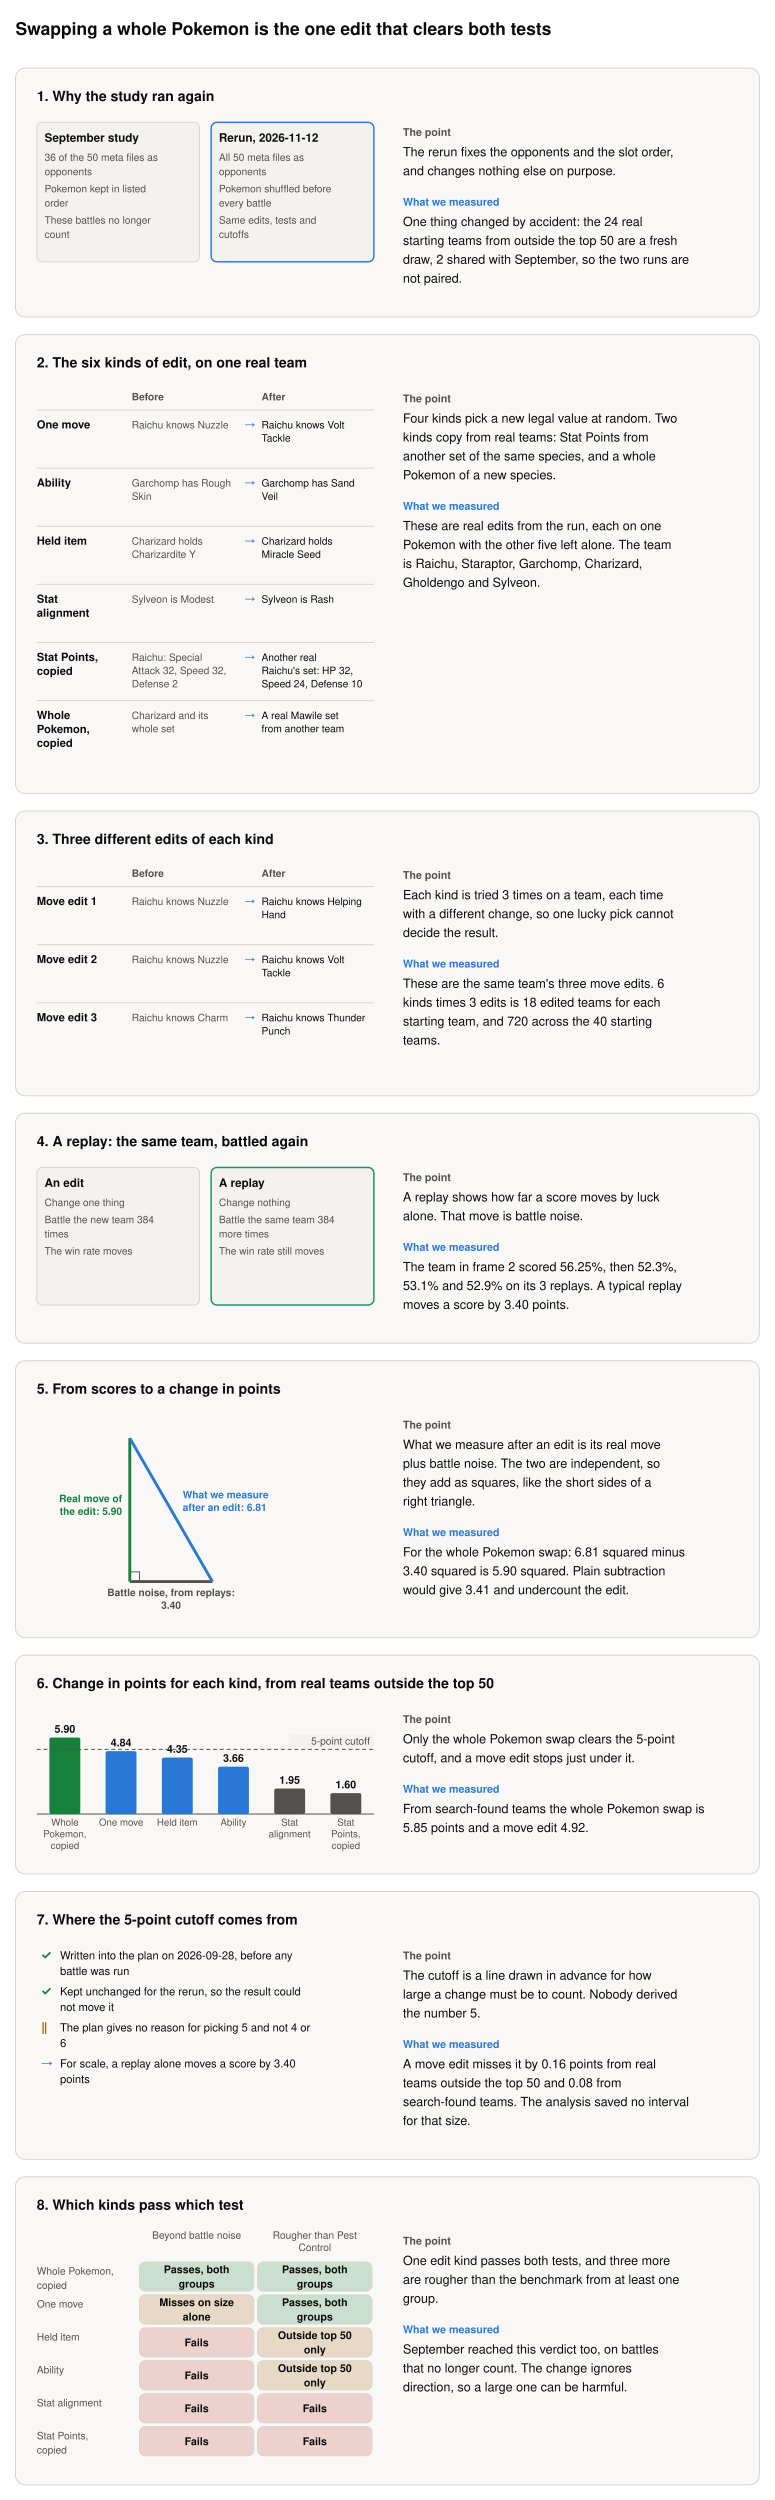
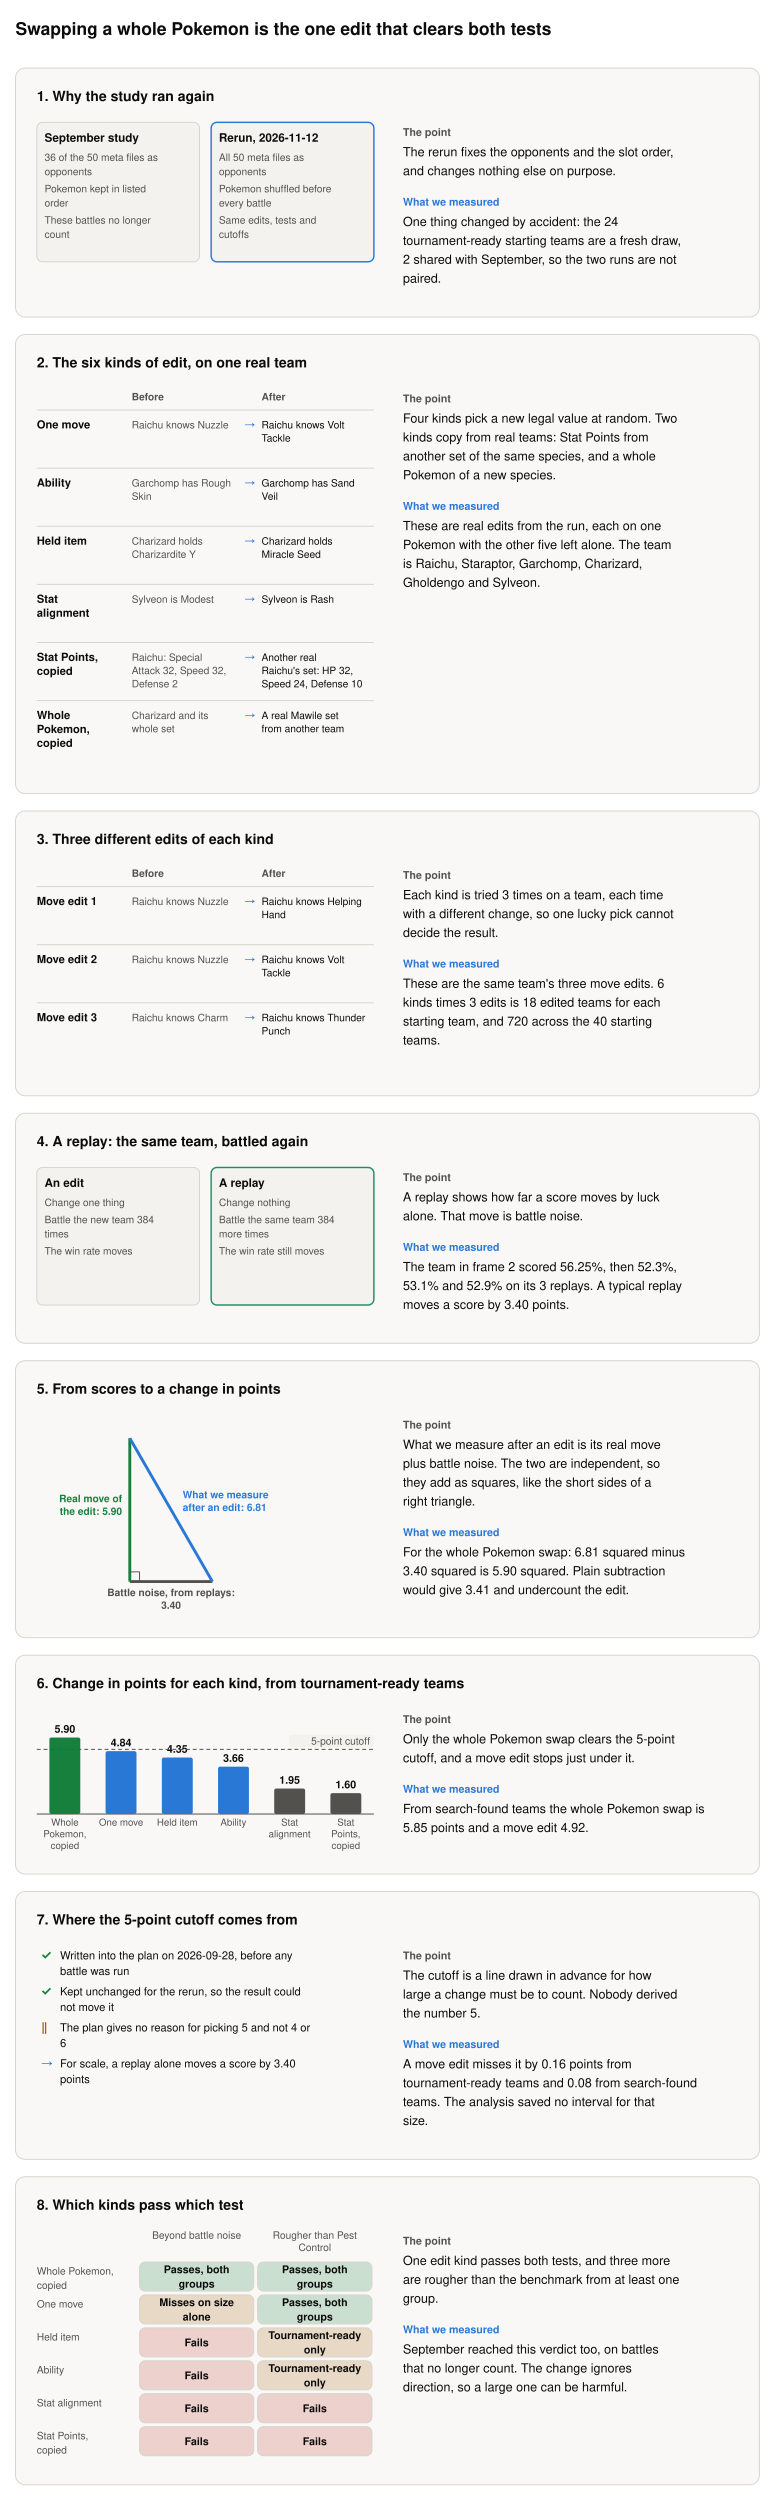
<svg xmlns="http://www.w3.org/2000/svg" width="800" height="2581" viewBox="0 0 800 2581" font-family="-apple-system, BlinkMacSystemFont, &quot;Segoe UI&quot;, Helvetica, Arial, sans-serif" role="img">
  <text x="16.0" y="36.0" font-size="18" fill="#0b0b0b" text-anchor="start" font-weight="650">Swapping a whole Pokemon is the one edit that clears both tests</text>
  <rect x="16.0" y="70.3" width="768.0" height="257.0" rx="10" fill="#f3f2ee" fill-opacity="0.55" stroke="#d5d4cd" stroke-width="1" />
  <text x="38.0" y="104.3" font-size="14.5" fill="#0b0b0b" text-anchor="start" font-weight="650">1. Why the study ran again</text>
  <rect x="38.0" y="126.3" width="168.0" height="144.0" rx="6" fill="#f3f2ee" fill-opacity="1.0" stroke="#d5d4cd" stroke-width="1" />
  <text x="46.0" y="146.3" font-size="12" fill="#0b0b0b" text-anchor="start" font-weight="650">September study</text>
  <text x="46.0" y="166.1" font-size="10.5" fill="#52514e" text-anchor="start">36 of the 50 meta files as</text>
  <text x="46.0" y="180.8" font-size="10.5" fill="#52514e" text-anchor="start">opponents</text>
  <text x="46.0" y="198.5" font-size="10.5" fill="#52514e" text-anchor="start">Pokemon kept in listed</text>
  <text x="46.0" y="213.2" font-size="10.5" fill="#52514e" text-anchor="start">order</text>
  <text x="46.0" y="230.9" font-size="10.5" fill="#52514e" text-anchor="start">These battles no longer</text>
  <text x="46.0" y="245.6" font-size="10.5" fill="#52514e" text-anchor="start">count</text>
  <rect x="218.0" y="126.3" width="168.0" height="144.0" rx="6" fill="#f3f2ee" fill-opacity="1.0" stroke="#2a78d6" stroke-width="1.5" />
  <text x="226.0" y="146.3" font-size="12" fill="#0b0b0b" text-anchor="start" font-weight="650">Rerun, 2026-11-12</text>
  <text x="226.0" y="166.1" font-size="10.5" fill="#52514e" text-anchor="start">All 50 meta files as</text>
  <text x="226.0" y="180.8" font-size="10.5" fill="#52514e" text-anchor="start">opponents</text>
  <text x="226.0" y="198.5" font-size="10.5" fill="#52514e" text-anchor="start">Pokemon shuffled before</text>
  <text x="226.0" y="213.2" font-size="10.5" fill="#52514e" text-anchor="start">every battle</text>
  <text x="226.0" y="230.9" font-size="10.5" fill="#52514e" text-anchor="start">Same edits, tests and</text>
  <text x="226.0" y="245.6" font-size="10.5" fill="#52514e" text-anchor="start">cutoffs</text>
  <text x="416.0" y="140.3" font-size="11" fill="#52514e" text-anchor="start" font-weight="650">The point</text>
  <text x="416.0" y="161.3" font-size="13" fill="#0b0b0b" text-anchor="start">The rerun fixes the opponents and the slot order,</text>
  <text x="416.0" y="180.8" font-size="13" fill="#0b0b0b" text-anchor="start">and changes nothing else on purpose.</text>
  <text x="416.0" y="212.3" font-size="11" fill="#2a78d6" text-anchor="start" font-weight="650">What we measured</text>
-   <text x="416.0" y="233.3" font-size="13" fill="#0b0b0b" text-anchor="start">One thing changed by accident: the 24 real</text>
-   <text x="416.0" y="252.8" font-size="13" fill="#0b0b0b" text-anchor="start">starting teams from outside the top 50 are a fresh</text>
-   <text x="416.0" y="272.3" font-size="13" fill="#0b0b0b" text-anchor="start">draw, 2 shared with September, so the two runs are</text>
-   <text x="416.0" y="291.8" font-size="13" fill="#0b0b0b" text-anchor="start">not paired.</text>
+   <text x="416.0" y="233.3" font-size="13" fill="#0b0b0b" text-anchor="start">One thing changed by accident: the 24</text>
+   <text x="416.0" y="252.8" font-size="13" fill="#0b0b0b" text-anchor="start">tournament-ready starting teams are a fresh draw,</text>
+   <text x="416.0" y="272.3" font-size="13" fill="#0b0b0b" text-anchor="start">2 shared with September, so the two runs are not</text>
+   <text x="416.0" y="291.8" font-size="13" fill="#0b0b0b" text-anchor="start">paired.</text>
  <rect x="16.0" y="345.3" width="768.0" height="474.0" rx="10" fill="#f3f2ee" fill-opacity="0.55" stroke="#d5d4cd" stroke-width="1" />
  <text x="38.0" y="379.3" font-size="14.5" fill="#0b0b0b" text-anchor="start" font-weight="650">2. The six kinds of edit, on one real team</text>
  <text x="136.0" y="413.3" font-size="10.5" fill="#52514e" text-anchor="start" font-weight="650">Before</text>
  <text x="270.0" y="413.3" font-size="10.5" fill="#52514e" text-anchor="start" font-weight="650">After</text>
  <path d="M38 423.3H386" fill="none" stroke="#d5d4cd" stroke-width="1" stroke-linejoin="round" />
  <text x="38.0" y="442.3" font-size="11.5" fill="#0b0b0b" text-anchor="start" font-weight="650">One move</text>
  <text x="136.0" y="442.3" font-size="10.5" fill="#52514e" text-anchor="start">Raichu knows Nuzzle</text>
  <text x="252.0" y="442.3" font-size="12" fill="#2a78d6" text-anchor="start" font-weight="650">→</text>
  <text x="270.0" y="442.3" font-size="10.5" fill="#0b0b0b" text-anchor="start">Raichu knows Volt</text>
  <text x="270.0" y="455.9" font-size="10.5" fill="#0b0b0b" text-anchor="start">Tackle</text>
  <path d="M38 483.3H386" fill="none" stroke="#d5d4cd" stroke-width="1" stroke-linejoin="round" />
  <text x="38.0" y="502.3" font-size="11.5" fill="#0b0b0b" text-anchor="start" font-weight="650">Ability</text>
  <text x="136.0" y="502.3" font-size="10.5" fill="#52514e" text-anchor="start">Garchomp has Rough</text>
  <text x="136.0" y="516.0" font-size="10.5" fill="#52514e" text-anchor="start">Skin</text>
  <text x="252.0" y="502.3" font-size="12" fill="#2a78d6" text-anchor="start" font-weight="650">→</text>
  <text x="270.0" y="502.3" font-size="10.5" fill="#0b0b0b" text-anchor="start">Garchomp has Sand</text>
  <text x="270.0" y="516.0" font-size="10.5" fill="#0b0b0b" text-anchor="start">Veil</text>
  <path d="M38 543.3H386" fill="none" stroke="#d5d4cd" stroke-width="1" stroke-linejoin="round" />
  <text x="38.0" y="562.3" font-size="11.5" fill="#0b0b0b" text-anchor="start" font-weight="650">Held item</text>
  <text x="136.0" y="562.3" font-size="10.5" fill="#52514e" text-anchor="start">Charizard holds</text>
  <text x="136.0" y="575.9" font-size="10.5" fill="#52514e" text-anchor="start">Charizardite Y</text>
  <text x="252.0" y="562.3" font-size="12" fill="#2a78d6" text-anchor="start" font-weight="650">→</text>
  <text x="270.0" y="562.3" font-size="10.5" fill="#0b0b0b" text-anchor="start">Charizard holds</text>
  <text x="270.0" y="575.9" font-size="10.5" fill="#0b0b0b" text-anchor="start">Miracle Seed</text>
  <path d="M38 603.3H386" fill="none" stroke="#d5d4cd" stroke-width="1" stroke-linejoin="round" />
  <text x="38.0" y="622.3" font-size="11.5" fill="#0b0b0b" text-anchor="start" font-weight="650">Stat</text>
  <text x="38.0" y="636.7" font-size="11.5" fill="#0b0b0b" text-anchor="start" font-weight="650">alignment</text>
  <text x="136.0" y="622.3" font-size="10.5" fill="#52514e" text-anchor="start">Sylveon is Modest</text>
  <text x="252.0" y="622.3" font-size="12" fill="#2a78d6" text-anchor="start" font-weight="650">→</text>
  <text x="270.0" y="622.3" font-size="10.5" fill="#0b0b0b" text-anchor="start">Sylveon is Rash</text>
  <path d="M38 663.3H386" fill="none" stroke="#d5d4cd" stroke-width="1" stroke-linejoin="round" />
  <text x="38.0" y="682.3" font-size="11.5" fill="#0b0b0b" text-anchor="start" font-weight="650">Stat Points,</text>
  <text x="38.0" y="696.7" font-size="11.5" fill="#0b0b0b" text-anchor="start" font-weight="650">copied</text>
  <text x="136.0" y="682.3" font-size="10.5" fill="#52514e" text-anchor="start">Raichu: Special</text>
  <text x="136.0" y="695.9" font-size="10.5" fill="#52514e" text-anchor="start">Attack 32, Speed 32,</text>
  <text x="136.0" y="709.6" font-size="10.5" fill="#52514e" text-anchor="start">Defense 2</text>
  <text x="252.0" y="682.3" font-size="12" fill="#2a78d6" text-anchor="start" font-weight="650">→</text>
  <text x="270.0" y="682.3" font-size="10.5" fill="#0b0b0b" text-anchor="start">Another real</text>
  <text x="270.0" y="695.9" font-size="10.5" fill="#0b0b0b" text-anchor="start">Raichu's set: HP 32,</text>
  <text x="270.0" y="709.6" font-size="10.5" fill="#0b0b0b" text-anchor="start">Speed 24, Defense 10</text>
  <path d="M38 723.3H386" fill="none" stroke="#d5d4cd" stroke-width="1" stroke-linejoin="round" />
  <text x="38.0" y="742.3" font-size="11.5" fill="#0b0b0b" text-anchor="start" font-weight="650">Whole</text>
  <text x="38.0" y="756.7" font-size="11.5" fill="#0b0b0b" text-anchor="start" font-weight="650">Pokemon,</text>
  <text x="38.0" y="771.0" font-size="11.5" fill="#0b0b0b" text-anchor="start" font-weight="650">copied</text>
  <text x="136.0" y="742.3" font-size="10.5" fill="#52514e" text-anchor="start">Charizard and its</text>
  <text x="136.0" y="755.9" font-size="10.5" fill="#52514e" text-anchor="start">whole set</text>
  <text x="252.0" y="742.3" font-size="12" fill="#2a78d6" text-anchor="start" font-weight="650">→</text>
  <text x="270.0" y="742.3" font-size="10.5" fill="#0b0b0b" text-anchor="start">A real Mawile set</text>
  <text x="270.0" y="755.9" font-size="10.5" fill="#0b0b0b" text-anchor="start">from another team</text>
  <text x="416.0" y="415.3" font-size="11" fill="#52514e" text-anchor="start" font-weight="650">The point</text>
  <text x="416.0" y="436.3" font-size="13" fill="#0b0b0b" text-anchor="start">Four kinds pick a new legal value at random. Two</text>
  <text x="416.0" y="455.8" font-size="13" fill="#0b0b0b" text-anchor="start">kinds copy from real teams: Stat Points from</text>
  <text x="416.0" y="475.3" font-size="13" fill="#0b0b0b" text-anchor="start">another set of the same species, and a whole</text>
  <text x="416.0" y="494.8" font-size="13" fill="#0b0b0b" text-anchor="start">Pokemon of a new species.</text>
  <text x="416.0" y="526.3" font-size="11" fill="#2a78d6" text-anchor="start" font-weight="650">What we measured</text>
  <text x="416.0" y="547.3" font-size="13" fill="#0b0b0b" text-anchor="start">These are real edits from the run, each on one</text>
  <text x="416.0" y="566.8" font-size="13" fill="#0b0b0b" text-anchor="start">Pokemon with the other five left alone. The team</text>
  <text x="416.0" y="586.3" font-size="13" fill="#0b0b0b" text-anchor="start">is Raichu, Staraptor, Garchomp, Charizard,</text>
  <text x="416.0" y="605.8" font-size="13" fill="#0b0b0b" text-anchor="start">Gholdengo and Sylveon.</text>
  <rect x="16.0" y="837.3" width="768.0" height="294.0" rx="10" fill="#f3f2ee" fill-opacity="0.55" stroke="#d5d4cd" stroke-width="1" />
  <text x="38.0" y="871.3" font-size="14.5" fill="#0b0b0b" text-anchor="start" font-weight="650">3. Three different edits of each kind</text>
  <text x="136.0" y="905.3" font-size="10.5" fill="#52514e" text-anchor="start" font-weight="650">Before</text>
  <text x="270.0" y="905.3" font-size="10.5" fill="#52514e" text-anchor="start" font-weight="650">After</text>
  <path d="M38 915.3H386" fill="none" stroke="#d5d4cd" stroke-width="1" stroke-linejoin="round" />
  <text x="38.0" y="934.3" font-size="11.5" fill="#0b0b0b" text-anchor="start" font-weight="650">Move edit 1</text>
  <text x="136.0" y="934.3" font-size="10.5" fill="#52514e" text-anchor="start">Raichu knows Nuzzle</text>
  <text x="252.0" y="934.3" font-size="12" fill="#2a78d6" text-anchor="start" font-weight="650">→</text>
  <text x="270.0" y="934.3" font-size="10.5" fill="#0b0b0b" text-anchor="start">Raichu knows Helping</text>
  <text x="270.0" y="947.9" font-size="10.5" fill="#0b0b0b" text-anchor="start">Hand</text>
  <path d="M38 975.3H386" fill="none" stroke="#d5d4cd" stroke-width="1" stroke-linejoin="round" />
  <text x="38.0" y="994.3" font-size="11.5" fill="#0b0b0b" text-anchor="start" font-weight="650">Move edit 2</text>
  <text x="136.0" y="994.3" font-size="10.5" fill="#52514e" text-anchor="start">Raichu knows Nuzzle</text>
  <text x="252.0" y="994.3" font-size="12" fill="#2a78d6" text-anchor="start" font-weight="650">→</text>
  <text x="270.0" y="994.3" font-size="10.5" fill="#0b0b0b" text-anchor="start">Raichu knows Volt</text>
  <text x="270.0" y="1007.9" font-size="10.5" fill="#0b0b0b" text-anchor="start">Tackle</text>
  <path d="M38 1035.3H386" fill="none" stroke="#d5d4cd" stroke-width="1" stroke-linejoin="round" />
  <text x="38.0" y="1054.3" font-size="11.5" fill="#0b0b0b" text-anchor="start" font-weight="650">Move edit 3</text>
  <text x="136.0" y="1054.3" font-size="10.5" fill="#52514e" text-anchor="start">Raichu knows Charm</text>
  <text x="252.0" y="1054.3" font-size="12" fill="#2a78d6" text-anchor="start" font-weight="650">→</text>
  <text x="270.0" y="1054.3" font-size="10.5" fill="#0b0b0b" text-anchor="start">Raichu knows Thunder</text>
  <text x="270.0" y="1068.0" font-size="10.5" fill="#0b0b0b" text-anchor="start">Punch</text>
  <text x="416.0" y="907.3" font-size="11" fill="#52514e" text-anchor="start" font-weight="650">The point</text>
  <text x="416.0" y="928.3" font-size="13" fill="#0b0b0b" text-anchor="start">Each kind is tried 3 times on a team, each time</text>
  <text x="416.0" y="947.8" font-size="13" fill="#0b0b0b" text-anchor="start">with a different change, so one lucky pick cannot</text>
  <text x="416.0" y="967.3" font-size="13" fill="#0b0b0b" text-anchor="start">decide the result.</text>
  <text x="416.0" y="998.8" font-size="11" fill="#2a78d6" text-anchor="start" font-weight="650">What we measured</text>
  <text x="416.0" y="1019.8" font-size="13" fill="#0b0b0b" text-anchor="start">These are the same team's three move edits. 6</text>
  <text x="416.0" y="1039.3" font-size="13" fill="#0b0b0b" text-anchor="start">kinds times 3 edits is 18 edited teams for each</text>
  <text x="416.0" y="1058.8" font-size="13" fill="#0b0b0b" text-anchor="start">starting team, and 720 across the 40 starting</text>
  <text x="416.0" y="1078.3" font-size="13" fill="#0b0b0b" text-anchor="start">teams.</text>
  <rect x="16.0" y="1149.3" width="768.0" height="237.5" rx="10" fill="#f3f2ee" fill-opacity="0.55" stroke="#d5d4cd" stroke-width="1" />
  <text x="38.0" y="1183.3" font-size="14.5" fill="#0b0b0b" text-anchor="start" font-weight="650">4. A replay: the same team, battled again</text>
  <rect x="38.0" y="1205.3" width="168.0" height="142.0" rx="6" fill="#f3f2ee" fill-opacity="1.0" stroke="#d5d4cd" stroke-width="1" />
  <text x="46.0" y="1225.3" font-size="12" fill="#0b0b0b" text-anchor="start" font-weight="650">An edit</text>
  <text x="46.0" y="1245.1" font-size="10.5" fill="#52514e" text-anchor="start">Change one thing</text>
  <text x="46.0" y="1262.8" font-size="10.5" fill="#52514e" text-anchor="start">Battle the new team 384</text>
  <text x="46.0" y="1277.5" font-size="10.5" fill="#52514e" text-anchor="start">times</text>
  <text x="46.0" y="1295.2" font-size="10.5" fill="#52514e" text-anchor="start">The win rate moves</text>
  <rect x="218.0" y="1205.3" width="168.0" height="142.0" rx="6" fill="#f3f2ee" fill-opacity="1.0" stroke="#14946a" stroke-width="1.5" />
  <text x="226.0" y="1225.3" font-size="12" fill="#0b0b0b" text-anchor="start" font-weight="650">A replay</text>
  <text x="226.0" y="1245.1" font-size="10.5" fill="#52514e" text-anchor="start">Change nothing</text>
  <text x="226.0" y="1262.8" font-size="10.5" fill="#52514e" text-anchor="start">Battle the same team 384</text>
  <text x="226.0" y="1277.5" font-size="10.5" fill="#52514e" text-anchor="start">more times</text>
  <text x="226.0" y="1295.2" font-size="10.5" fill="#52514e" text-anchor="start">The win rate still moves</text>
  <text x="416.0" y="1219.3" font-size="11" fill="#52514e" text-anchor="start" font-weight="650">The point</text>
  <text x="416.0" y="1240.3" font-size="13" fill="#0b0b0b" text-anchor="start">A replay shows how far a score moves by luck</text>
  <text x="416.0" y="1259.8" font-size="13" fill="#0b0b0b" text-anchor="start">alone. That move is battle noise.</text>
  <text x="416.0" y="1291.3" font-size="11" fill="#2a78d6" text-anchor="start" font-weight="650">What we measured</text>
  <text x="416.0" y="1312.3" font-size="13" fill="#0b0b0b" text-anchor="start">The team in frame 2 scored 56.25%, then 52.3%,</text>
  <text x="416.0" y="1331.8" font-size="13" fill="#0b0b0b" text-anchor="start">53.1% and 52.9% on its 3 replays. A typical replay</text>
  <text x="416.0" y="1351.3" font-size="13" fill="#0b0b0b" text-anchor="start">moves a score by 3.40 points.</text>
  <rect x="16.0" y="1404.8" width="768.0" height="286.0" rx="10" fill="#f3f2ee" fill-opacity="0.55" stroke="#d5d4cd" stroke-width="1" />
  <text x="38.0" y="1438.8" font-size="14.5" fill="#0b0b0b" text-anchor="start" font-weight="650">5. From scores to a change in points</text>
  <path d="M134 1632.8H219.288" fill="none" stroke="#52514e" stroke-width="3" stroke-linejoin="round" />
  <path d="M134 1632.8V1484.8" fill="none" stroke="#16803c" stroke-width="3" stroke-linejoin="round" />
  <path d="M134 1484.8L219.288 1632.8" fill="none" stroke="#2a78d6" stroke-width="3" stroke-linejoin="round" />
  <path d="M144 1632.8V1622.8H134" fill="none" stroke="#52514e" stroke-width="1" stroke-linejoin="round" />
  <text x="176.6" y="1647.8" font-size="10.5" fill="#52514e" text-anchor="middle" font-weight="650">Battle noise, from replays:</text>
  <text x="176.6" y="1660.9" font-size="10.5" fill="#52514e" text-anchor="middle" font-weight="650">3.40</text>
  <text x="126.0" y="1550.8" font-size="10.5" fill="#16803c" text-anchor="end" font-weight="650">Real move of</text>
  <text x="126.0" y="1563.9" font-size="10.5" fill="#16803c" text-anchor="end" font-weight="650">the edit: 5.90</text>
  <text x="188.6" y="1546.8" font-size="10.5" fill="#2a78d6" text-anchor="start" font-weight="650">What we measure</text>
  <text x="188.6" y="1559.9" font-size="10.5" fill="#2a78d6" text-anchor="start" font-weight="650">after an edit: 6.81</text>
  <text x="416.0" y="1474.8" font-size="11" fill="#52514e" text-anchor="start" font-weight="650">The point</text>
  <text x="416.0" y="1495.8" font-size="13" fill="#0b0b0b" text-anchor="start">What we measure after an edit is its real move</text>
  <text x="416.0" y="1515.3" font-size="13" fill="#0b0b0b" text-anchor="start">plus battle noise. The two are independent, so</text>
  <text x="416.0" y="1534.8" font-size="13" fill="#0b0b0b" text-anchor="start">they add as squares, like the short sides of a</text>
  <text x="416.0" y="1554.3" font-size="13" fill="#0b0b0b" text-anchor="start">right triangle.</text>
  <text x="416.0" y="1585.8" font-size="11" fill="#2a78d6" text-anchor="start" font-weight="650">What we measured</text>
  <text x="416.0" y="1606.8" font-size="13" fill="#0b0b0b" text-anchor="start">For the whole Pokemon swap: 6.81 squared minus</text>
  <text x="416.0" y="1626.3" font-size="13" fill="#0b0b0b" text-anchor="start">3.40 squared is 5.90 squared. Plain subtraction</text>
  <text x="416.0" y="1645.8" font-size="13" fill="#0b0b0b" text-anchor="start">would give 3.41 and undercount the edit.</text>
  <rect x="16.0" y="1708.8" width="768.0" height="226.0" rx="10" fill="#f3f2ee" fill-opacity="0.55" stroke="#d5d4cd" stroke-width="1" />
-   <text x="38.0" y="1742.8" font-size="14.5" fill="#0b0b0b" text-anchor="start" font-weight="650">6. Change in points for each kind, from real teams outside the top 50</text>
+   <text x="38.0" y="1742.8" font-size="14.5" fill="#0b0b0b" text-anchor="start" font-weight="650">6. Change in points for each kind, from tournament-ready teams</text>
  <path d="M38 1872.8H386" fill="none" stroke="#52514e" stroke-width="1" stroke-linejoin="round" />
  <rect x="51.0" y="1793.8" width="31.9" height="79.0" rx="2" fill="#16803c" fill-opacity="1.0" stroke="none" stroke-width="1" />
  <text x="67.0" y="1788.8" font-size="11" fill="#0b0b0b" text-anchor="middle" font-weight="650">5.90</text>
  <text x="67.0" y="1884.8" font-size="10" fill="#52514e" text-anchor="middle">Whole</text>
  <text x="67.0" y="1896.8" font-size="10" fill="#52514e" text-anchor="middle">Pokemon,</text>
  <text x="67.0" y="1908.8" font-size="10" fill="#52514e" text-anchor="middle">copied</text>
  <rect x="109.0" y="1807.9" width="31.9" height="64.9" rx="2" fill="#2a78d6" fill-opacity="1.0" stroke="none" stroke-width="1" />
  <text x="125.0" y="1802.9" font-size="11" fill="#0b0b0b" text-anchor="middle" font-weight="650">4.84</text>
  <text x="125.0" y="1884.8" font-size="10" fill="#52514e" text-anchor="middle">One move</text>
  <rect x="167.1" y="1814.5" width="31.9" height="58.3" rx="2" fill="#2a78d6" fill-opacity="1.0" stroke="none" stroke-width="1" />
  <text x="183.0" y="1809.5" font-size="11" fill="#0b0b0b" text-anchor="middle" font-weight="650">4.35</text>
  <text x="183.0" y="1884.8" font-size="10" fill="#52514e" text-anchor="middle">Held item</text>
  <rect x="225.1" y="1823.9" width="31.9" height="48.9" rx="2" fill="#2a78d6" fill-opacity="1.0" stroke="none" stroke-width="1" />
  <text x="241.0" y="1818.9" font-size="11" fill="#0b0b0b" text-anchor="middle" font-weight="650">3.66</text>
  <text x="241.0" y="1884.8" font-size="10" fill="#52514e" text-anchor="middle">Ability</text>
  <rect x="283.1" y="1846.5" width="31.9" height="26.3" rx="2" fill="#52514e" fill-opacity="1.0" stroke="none" stroke-width="1" />
  <text x="299.0" y="1841.5" font-size="11" fill="#0b0b0b" text-anchor="middle" font-weight="650">1.95</text>
  <text x="299.0" y="1884.8" font-size="10" fill="#52514e" text-anchor="middle">Stat</text>
  <text x="299.0" y="1896.8" font-size="10" fill="#52514e" text-anchor="middle">alignment</text>
  <rect x="341.1" y="1851.2" width="31.9" height="21.6" rx="2" fill="#52514e" fill-opacity="1.0" stroke="none" stroke-width="1" />
  <text x="357.0" y="1846.2" font-size="11" fill="#0b0b0b" text-anchor="middle" font-weight="650">1.60</text>
  <text x="357.0" y="1884.8" font-size="10" fill="#52514e" text-anchor="middle">Stat</text>
  <text x="357.0" y="1896.8" font-size="10" fill="#52514e" text-anchor="middle">Points,</text>
  <text x="357.0" y="1908.8" font-size="10" fill="#52514e" text-anchor="middle">copied</text>
  <path d="M38 1806.06H386" fill="none" stroke="#52514e" stroke-width="1" stroke-linejoin="round" stroke-dasharray="4 3" />
  <rect x="298.2" y="1791.1" width="87.8" height="13.0" rx="3" fill="#f3f2ee" fill-opacity="0.9" stroke="none" stroke-width="1" />
  <text x="382.0" y="1801.1" font-size="10.5" fill="#52514e" text-anchor="end">5-point cutoff</text>
  <text x="416.0" y="1778.8" font-size="11" fill="#52514e" text-anchor="start" font-weight="650">The point</text>
  <text x="416.0" y="1799.8" font-size="13" fill="#0b0b0b" text-anchor="start">Only the whole Pokemon swap clears the 5-point</text>
  <text x="416.0" y="1819.3" font-size="13" fill="#0b0b0b" text-anchor="start">cutoff, and a move edit stops just under it.</text>
  <text x="416.0" y="1850.8" font-size="11" fill="#2a78d6" text-anchor="start" font-weight="650">What we measured</text>
  <text x="416.0" y="1871.8" font-size="13" fill="#0b0b0b" text-anchor="start">From search-found teams the whole Pokemon swap is</text>
  <text x="416.0" y="1891.3" font-size="13" fill="#0b0b0b" text-anchor="start">5.85 points and a move edit 4.92.</text>
  <rect x="16.0" y="1952.8" width="768.0" height="276.5" rx="10" fill="#f3f2ee" fill-opacity="0.55" stroke="#d5d4cd" stroke-width="1" />
  <text x="38.0" y="1986.8" font-size="14.5" fill="#0b0b0b" text-anchor="start" font-weight="650">7. Where the 5-point cutoff comes from</text>
  <text x="42.0" y="2022.8" font-size="13" fill="#16803c" text-anchor="start" font-weight="650">✓</text>
  <text x="62.0" y="2022.8" font-size="11.5" fill="#0b0b0b" text-anchor="start">Written into the plan on 2026-09-28, before any</text>
  <text x="62.0" y="2038.9" font-size="11.5" fill="#0b0b0b" text-anchor="start">battle was run</text>
  <text x="42.0" y="2060.0" font-size="13" fill="#16803c" text-anchor="start" font-weight="650">✓</text>
  <text x="62.0" y="2060.0" font-size="11.5" fill="#0b0b0b" text-anchor="start">Kept unchanged for the rerun, so the result could</text>
  <text x="62.0" y="2076.1" font-size="11.5" fill="#0b0b0b" text-anchor="start">not move it</text>
  <text x="42.0" y="2097.2" font-size="13" fill="#a16207" text-anchor="start" font-weight="650">‖</text>
  <text x="62.0" y="2097.2" font-size="11.5" fill="#0b0b0b" text-anchor="start">The plan gives no reason for picking 5 and not 4 or</text>
  <text x="62.0" y="2113.3" font-size="11.5" fill="#0b0b0b" text-anchor="start">6</text>
  <text x="42.0" y="2134.4" font-size="13" fill="#2a78d6" text-anchor="start" font-weight="650">→</text>
  <text x="62.0" y="2134.4" font-size="11.5" fill="#0b0b0b" text-anchor="start">For scale, a replay alone moves a score by 3.40</text>
  <text x="62.0" y="2150.5" font-size="11.5" fill="#0b0b0b" text-anchor="start">points</text>
  <text x="416.0" y="2022.8" font-size="11" fill="#52514e" text-anchor="start" font-weight="650">The point</text>
  <text x="416.0" y="2043.8" font-size="13" fill="#0b0b0b" text-anchor="start">The cutoff is a line drawn in advance for how</text>
  <text x="416.0" y="2063.3" font-size="13" fill="#0b0b0b" text-anchor="start">large a change must be to count. Nobody derived</text>
  <text x="416.0" y="2082.8" font-size="13" fill="#0b0b0b" text-anchor="start">the number 5.</text>
  <text x="416.0" y="2114.3" font-size="11" fill="#2a78d6" text-anchor="start" font-weight="650">What we measured</text>
-   <text x="416.0" y="2135.3" font-size="13" fill="#0b0b0b" text-anchor="start">A move edit misses it by 0.16 points from real</text>
-   <text x="416.0" y="2154.8" font-size="13" fill="#0b0b0b" text-anchor="start">teams outside the top 50 and 0.08 from</text>
-   <text x="416.0" y="2174.3" font-size="13" fill="#0b0b0b" text-anchor="start">search-found teams. The analysis saved no interval</text>
-   <text x="416.0" y="2193.8" font-size="13" fill="#0b0b0b" text-anchor="start">for that size.</text>
+   <text x="416.0" y="2135.3" font-size="13" fill="#0b0b0b" text-anchor="start">A move edit misses it by 0.16 points from</text>
+   <text x="416.0" y="2154.8" font-size="13" fill="#0b0b0b" text-anchor="start">tournament-ready teams and 0.08 from search-found</text>
+   <text x="416.0" y="2174.3" font-size="13" fill="#0b0b0b" text-anchor="start">teams. The analysis saved no interval for that</text>
+   <text x="416.0" y="2193.8" font-size="13" fill="#0b0b0b" text-anchor="start">size.</text>
  <rect x="16.0" y="2247.3" width="768.0" height="318.0" rx="10" fill="#f3f2ee" fill-opacity="0.55" stroke="#d5d4cd" stroke-width="1" />
  <text x="38.0" y="2281.3" font-size="14.5" fill="#0b0b0b" text-anchor="start" font-weight="650">8. Which kinds pass which test</text>
  <text x="203.0" y="2311.3" font-size="10.5" fill="#52514e" text-anchor="middle">Beyond battle noise</text>
  <text x="325.0" y="2311.3" font-size="10.5" fill="#52514e" text-anchor="middle">Rougher than Pest</text>
  <text x="325.0" y="2323.9" font-size="10.5" fill="#52514e" text-anchor="middle">Control</text>
  <text x="38.0" y="2348.3" font-size="10.5" fill="#52514e" text-anchor="start">Whole Pokemon,</text>
  <text x="38.0" y="2363.0" font-size="10.5" fill="#52514e" text-anchor="start">copied</text>
  <rect x="144.0" y="2335.3" width="118.0" height="30.0" rx="6" fill="#16803c" fill-opacity="0.2" stroke="#d5d4cd" stroke-width="1" />
  <text x="203.0" y="2346.8" font-size="11" fill="#0b0b0b" text-anchor="middle" font-weight="650">Passes, both</text>
  <text x="203.0" y="2361.7" font-size="11" fill="#0b0b0b" text-anchor="middle" font-weight="650">groups</text>
  <rect x="266.0" y="2335.3" width="118.0" height="30.0" rx="6" fill="#16803c" fill-opacity="0.2" stroke="#d5d4cd" stroke-width="1" />
  <text x="325.0" y="2346.8" font-size="11" fill="#0b0b0b" text-anchor="middle" font-weight="650">Passes, both</text>
  <text x="325.0" y="2361.7" font-size="11" fill="#0b0b0b" text-anchor="middle" font-weight="650">groups</text>
  <text x="38.0" y="2382.3" font-size="10.5" fill="#52514e" text-anchor="start">One move</text>
  <rect x="144.0" y="2369.3" width="118.0" height="30.0" rx="6" fill="#a16207" fill-opacity="0.2" stroke="#d5d4cd" stroke-width="1" />
  <text x="203.0" y="2380.8" font-size="11" fill="#0b0b0b" text-anchor="middle" font-weight="650">Misses on size</text>
  <text x="203.0" y="2395.7" font-size="11" fill="#0b0b0b" text-anchor="middle" font-weight="650">alone</text>
  <rect x="266.0" y="2369.3" width="118.0" height="30.0" rx="6" fill="#16803c" fill-opacity="0.2" stroke="#d5d4cd" stroke-width="1" />
  <text x="325.0" y="2380.8" font-size="11" fill="#0b0b0b" text-anchor="middle" font-weight="650">Passes, both</text>
  <text x="325.0" y="2395.7" font-size="11" fill="#0b0b0b" text-anchor="middle" font-weight="650">groups</text>
  <text x="38.0" y="2416.3" font-size="10.5" fill="#52514e" text-anchor="start">Held item</text>
  <rect x="144.0" y="2403.3" width="118.0" height="30.0" rx="6" fill="#c0392b" fill-opacity="0.2" stroke="#d5d4cd" stroke-width="1" />
  <text x="203.0" y="2422.3" font-size="11" fill="#0b0b0b" text-anchor="middle" font-weight="650">Fails</text>
  <rect x="266.0" y="2403.3" width="118.0" height="30.0" rx="6" fill="#a16207" fill-opacity="0.2" stroke="#d5d4cd" stroke-width="1" />
-   <text x="325.0" y="2414.8" font-size="11" fill="#0b0b0b" text-anchor="middle" font-weight="650">Outside top 50</text>
+   <text x="325.0" y="2414.8" font-size="11" fill="#0b0b0b" text-anchor="middle" font-weight="650">Tournament-ready</text>
  <text x="325.0" y="2429.7" font-size="11" fill="#0b0b0b" text-anchor="middle" font-weight="650">only</text>
  <text x="38.0" y="2450.3" font-size="10.5" fill="#52514e" text-anchor="start">Ability</text>
  <rect x="144.0" y="2437.3" width="118.0" height="30.0" rx="6" fill="#c0392b" fill-opacity="0.2" stroke="#d5d4cd" stroke-width="1" />
  <text x="203.0" y="2456.3" font-size="11" fill="#0b0b0b" text-anchor="middle" font-weight="650">Fails</text>
  <rect x="266.0" y="2437.3" width="118.0" height="30.0" rx="6" fill="#a16207" fill-opacity="0.2" stroke="#d5d4cd" stroke-width="1" />
-   <text x="325.0" y="2448.8" font-size="11" fill="#0b0b0b" text-anchor="middle" font-weight="650">Outside top 50</text>
+   <text x="325.0" y="2448.8" font-size="11" fill="#0b0b0b" text-anchor="middle" font-weight="650">Tournament-ready</text>
  <text x="325.0" y="2463.7" font-size="11" fill="#0b0b0b" text-anchor="middle" font-weight="650">only</text>
  <text x="38.0" y="2484.3" font-size="10.5" fill="#52514e" text-anchor="start">Stat alignment</text>
  <rect x="144.0" y="2471.3" width="118.0" height="30.0" rx="6" fill="#c0392b" fill-opacity="0.2" stroke="#d5d4cd" stroke-width="1" />
  <text x="203.0" y="2490.3" font-size="11" fill="#0b0b0b" text-anchor="middle" font-weight="650">Fails</text>
  <rect x="266.0" y="2471.3" width="118.0" height="30.0" rx="6" fill="#c0392b" fill-opacity="0.2" stroke="#d5d4cd" stroke-width="1" />
  <text x="325.0" y="2490.3" font-size="11" fill="#0b0b0b" text-anchor="middle" font-weight="650">Fails</text>
  <text x="38.0" y="2518.3" font-size="10.5" fill="#52514e" text-anchor="start">Stat Points,</text>
  <text x="38.0" y="2533.0" font-size="10.5" fill="#52514e" text-anchor="start">copied</text>
  <rect x="144.0" y="2505.3" width="118.0" height="30.0" rx="6" fill="#c0392b" fill-opacity="0.2" stroke="#d5d4cd" stroke-width="1" />
  <text x="203.0" y="2524.3" font-size="11" fill="#0b0b0b" text-anchor="middle" font-weight="650">Fails</text>
  <rect x="266.0" y="2505.3" width="118.0" height="30.0" rx="6" fill="#c0392b" fill-opacity="0.2" stroke="#d5d4cd" stroke-width="1" />
  <text x="325.0" y="2524.3" font-size="11" fill="#0b0b0b" text-anchor="middle" font-weight="650">Fails</text>
  <text x="416.0" y="2317.3" font-size="11" fill="#52514e" text-anchor="start" font-weight="650">The point</text>
  <text x="416.0" y="2338.3" font-size="13" fill="#0b0b0b" text-anchor="start">One edit kind passes both tests, and three more</text>
  <text x="416.0" y="2357.8" font-size="13" fill="#0b0b0b" text-anchor="start">are rougher than the benchmark from at least one</text>
  <text x="416.0" y="2377.3" font-size="13" fill="#0b0b0b" text-anchor="start">group.</text>
  <text x="416.0" y="2408.8" font-size="11" fill="#2a78d6" text-anchor="start" font-weight="650">What we measured</text>
  <text x="416.0" y="2429.8" font-size="13" fill="#0b0b0b" text-anchor="start">September reached this verdict too, on battles</text>
  <text x="416.0" y="2449.3" font-size="13" fill="#0b0b0b" text-anchor="start">that no longer count. The change ignores</text>
  <text x="416.0" y="2468.8" font-size="13" fill="#0b0b0b" text-anchor="start">direction, so a large one can be harmful.</text>
</svg>
